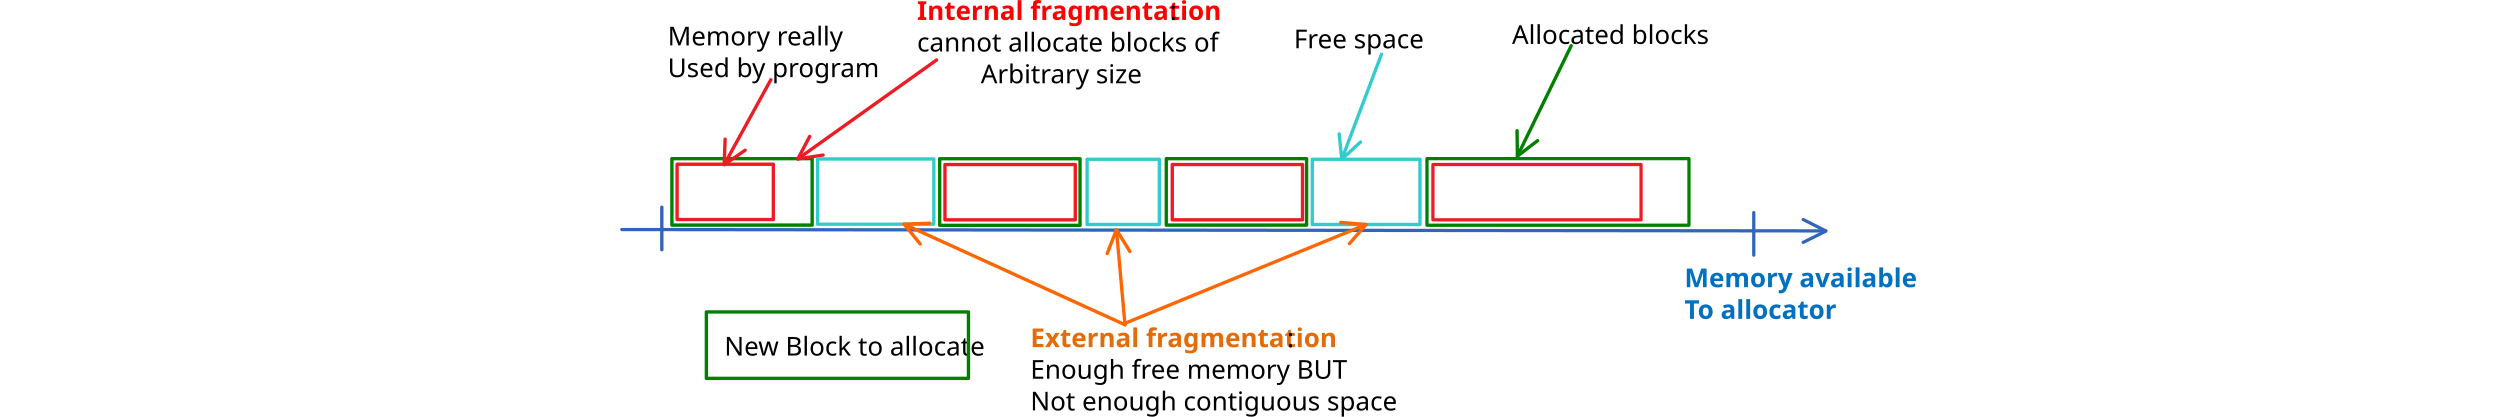
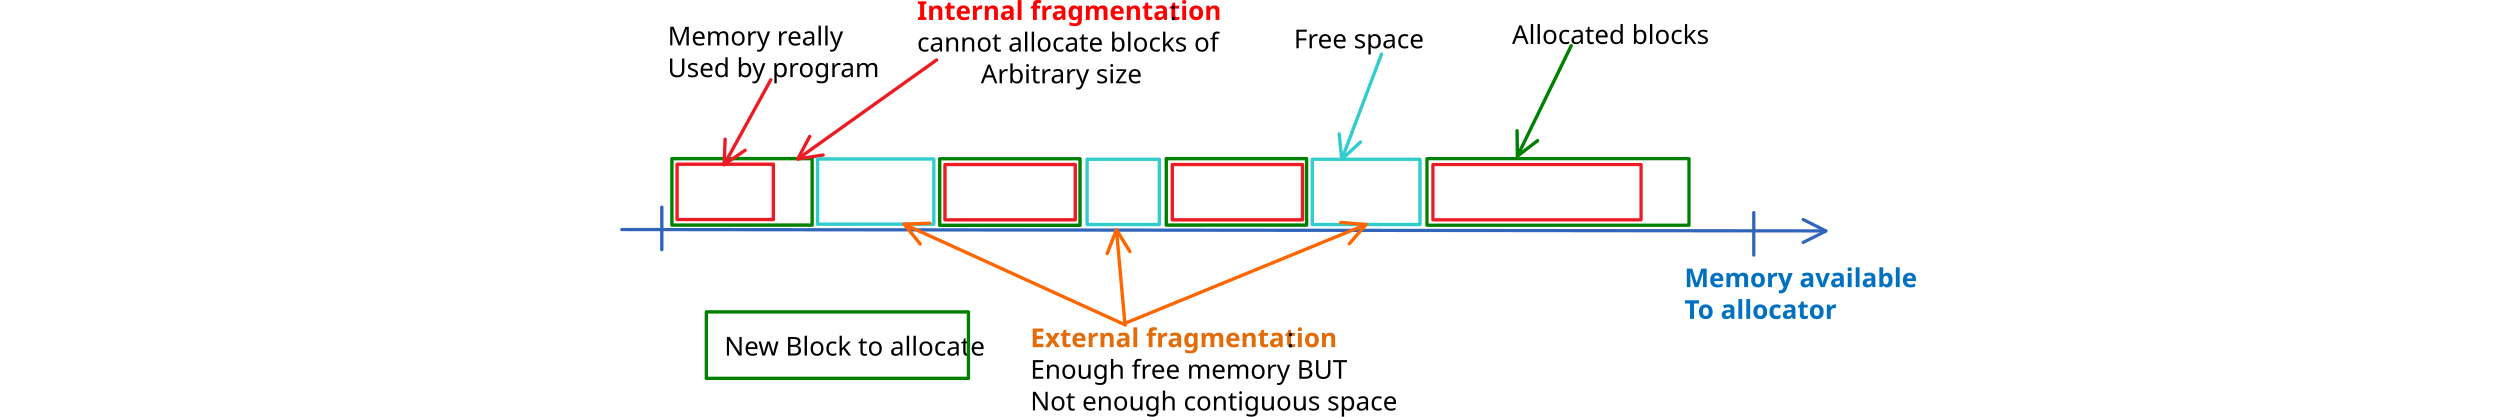
- <svg xmlns="http://www.w3.org/2000/svg" viewBox="0 0 418.76 118.662" height="200" width="1200" xml:space="preserve" version="1.1" id="svg2">
-   <defs id="defs6">
-     <clipPath clipPathUnits="userSpaceOnUse" id="clipPath16">
-       <path d="m 34.728,759.53 70.872,0 0,7.296 -70.872,0 0,-7.296 z" id="path18" style="clip-rule:evenodd" />
-     </clipPath>
-     <clipPath clipPathUnits="userSpaceOnUse" id="clipPath24">
-       <path d="m 34.728,759.6 70.872,0 0,7.224 -70.872,0 0,-7.224 z" id="path26" style="clip-rule:evenodd" />
-     </clipPath>
-     <clipPath clipPathUnits="userSpaceOnUse" id="clipPath36">
-       <path d="m 49.248,737.88 223.54,0 0,7.296 -223.54,0 0,-7.296 z" id="path38" style="clip-rule:evenodd" />
-     </clipPath>
-     <clipPath clipPathUnits="userSpaceOnUse" id="clipPath44">
-       <path d="m 49.248,737.95 223.54,0 0,7.224 -223.54,0 0,-7.224 z" id="path46" style="clip-rule:evenodd" />
-     </clipPath>
-     <clipPath clipPathUnits="userSpaceOnUse" id="clipPath56">
-       <path d="m 49.248,730.66 88.296,0 0,7.296 -88.296,0 0,-7.296 z" id="path58" style="clip-rule:evenodd" />
-     </clipPath>
-     <clipPath clipPathUnits="userSpaceOnUse" id="clipPath64">
-       <path d="m 49.248,730.73 88.296,0 0,7.224 -88.296,0 0,-7.224 z" id="path66" style="clip-rule:evenodd" />
-     </clipPath>
-     <clipPath clipPathUnits="userSpaceOnUse" id="clipPath76">
-       <path d="m 34.728,745.1 234.24,0 0,7.296 -234.24,0 0,-7.296 z" id="path78" style="clip-rule:evenodd" />
-     </clipPath>
-     <clipPath clipPathUnits="userSpaceOnUse" id="clipPath84">
-       <path d="m 34.728,745.15 234.24,0 0,7.248 -234.24,0 0,-7.248 z" id="path86" style="clip-rule:evenodd" />
-     </clipPath>
-     <clipPath clipPathUnits="userSpaceOnUse" id="clipPath96">
-       <path d="m 34.728,745.15 234.24,0 0,7.248 -234.24,0 0,-7.248 z" id="path98" style="clip-rule:evenodd" />
-     </clipPath>
-     <clipPath clipPathUnits="userSpaceOnUse" id="clipPath108">
-       <path d="m 34.728,745.15 234.24,0 0,7.248 -234.24,0 0,-7.248 z" id="path110" style="clip-rule:evenodd" />
-     </clipPath>
-     <clipPath clipPathUnits="userSpaceOnUse" id="clipPath120">
-       <path d="m 49.248,716.21 122.71,0 0,7.296 -122.71,0 0,-7.296 z" id="path122" style="clip-rule:evenodd" />
-     </clipPath>
-     <clipPath clipPathUnits="userSpaceOnUse" id="clipPath128">
-       <path d="m 49.248,716.28 122.71,0 0,7.224 -122.71,0 0,-7.224 z" id="path130" style="clip-rule:evenodd" />
-     </clipPath>
-     <clipPath clipPathUnits="userSpaceOnUse" id="clipPath140">
-       <path d="m 34.728,723.43 237.02,0 0,7.296 -237.02,0 0,-7.296 z" id="path142" style="clip-rule:evenodd" />
-     </clipPath>
-     <clipPath clipPathUnits="userSpaceOnUse" id="clipPath148">
-       <path d="m 34.728,723.5 237.02,0 0,7.224 -237.02,0 0,-7.224 z" id="path150" style="clip-rule:evenodd" />
-     </clipPath>
-     <clipPath clipPathUnits="userSpaceOnUse" id="clipPath160">
-       <path d="m 34.728,708.98 163.44,0 0,7.296 -163.44,0 0,-7.296 z" id="path162" style="clip-rule:evenodd" />
-     </clipPath>
-     <clipPath clipPathUnits="userSpaceOnUse" id="clipPath168">
-       <path d="m 34.728,709.06 163.44,0 0,7.224 -163.44,0 0,-7.224 z" id="path170" style="clip-rule:evenodd" />
-     </clipPath>
-     <clipPath clipPathUnits="userSpaceOnUse" id="clipPath180">
-       <path d="m 34.728,709.06 163.44,0 0,7.224 -163.44,0 0,-7.224 z" id="path182" style="clip-rule:evenodd" />
-     </clipPath>
-     <clipPath clipPathUnits="userSpaceOnUse" id="clipPath192">
-       <path d="m 34.728,709.06 163.44,0 0,7.224 -163.44,0 0,-7.224 z" id="path194" style="clip-rule:evenodd" />
-     </clipPath>
-     <clipPath clipPathUnits="userSpaceOnUse" id="clipPath210">
-       <path d="m 288.41,740.18 81.84,0 0,7.296 -81.84,0 0,-7.296 z" id="path212" style="clip-rule:evenodd" />
-     </clipPath>
-     <clipPath clipPathUnits="userSpaceOnUse" id="clipPath218">
-       <path d="m 288.41,740.26 81.84,0 0,7.224 -81.84,0 0,-7.224 z" id="path220" style="clip-rule:evenodd" />
-     </clipPath>
-     <clipPath clipPathUnits="userSpaceOnUse" id="clipPath230">
-       <path d="m 288.41,740.26 81.84,0 0,7.224 -81.84,0 0,-7.224 z" id="path232" style="clip-rule:evenodd" />
-     </clipPath>
-     <clipPath clipPathUnits="userSpaceOnUse" id="clipPath242">
-       <path d="m 288.41,740.26 81.84,0 0,7.224 -81.84,0 0,-7.224 z" id="path244" style="clip-rule:evenodd" />
-     </clipPath>
-     <clipPath clipPathUnits="userSpaceOnUse" id="clipPath260">
-       <path d="m 295.82,720.82 75.264,0 0,7.296 -75.264,0 0,-7.296 z" id="path262" style="clip-rule:evenodd" />
-     </clipPath>
-     <clipPath clipPathUnits="userSpaceOnUse" id="clipPath268">
-       <path d="m 295.82,720.89 75.264,0 0,7.224 -75.264,0 0,-7.224 z" id="path270" style="clip-rule:evenodd" />
-     </clipPath>
-     <clipPath clipPathUnits="userSpaceOnUse" id="clipPath280">
-       <path d="m 294.53,705.65 73.92,0 0,7.296 -73.92,0 0,-7.296 z" id="path282" style="clip-rule:evenodd" />
-     </clipPath>
-     <clipPath clipPathUnits="userSpaceOnUse" id="clipPath288">
-       <path d="m 294.53,705.72 73.92,0 0,7.224 -73.92,0 0,-7.224 z" id="path290" style="clip-rule:evenodd" />
-     </clipPath>
-     <clipPath clipPathUnits="userSpaceOnUse" id="clipPath300">
-       <path d="m 294.53,698.42 48.936,0 0,7.296 -48.936,0 0,-7.296 z" id="path302" style="clip-rule:evenodd" />
-     </clipPath>
-     <clipPath clipPathUnits="userSpaceOnUse" id="clipPath308">
-       <path d="m 294.53,698.5 48.936,0 0,7.224 -48.936,0 0,-7.224 z" id="path310" style="clip-rule:evenodd" />
-     </clipPath>
-     <clipPath clipPathUnits="userSpaceOnUse" id="clipPath326">
-       <path d="m 410.02,696.98 41.376,0 0,7.296 -41.376,0 0,-7.296 z" id="path328" style="clip-rule:evenodd" />
-     </clipPath>
-     <clipPath clipPathUnits="userSpaceOnUse" id="clipPath334">
-       <path d="m 410.02,697.06 41.376,0 0,7.224 -41.376,0 0,-7.224 z" id="path336" style="clip-rule:evenodd" />
-     </clipPath>
-     <clipPath clipPathUnits="userSpaceOnUse" id="clipPath350">
-       <path d="m 406.46,706.99 37.632,0 0,7.296 -37.632,0 0,-7.296 z" id="path352" style="clip-rule:evenodd" />
-     </clipPath>
-     <clipPath clipPathUnits="userSpaceOnUse" id="clipPath358">
-       <path d="m 406.46,707.06 37.632,0 0,7.224 -37.632,0 0,-7.224 z" id="path360" style="clip-rule:evenodd" />
-     </clipPath>
-     <clipPath clipPathUnits="userSpaceOnUse" id="clipPath386">
-       <path d="m 407.42,754.1 41.376,0 0,7.296 -41.376,0 0,-7.296 z" id="path388" style="clip-rule:evenodd" />
-     </clipPath>
-     <clipPath clipPathUnits="userSpaceOnUse" id="clipPath394">
-       <path d="m 407.42,754.18 41.376,0 0,7.224 -41.376,0 0,-7.224 z" id="path396" style="clip-rule:evenodd" />
-     </clipPath>
-     <clipPath clipPathUnits="userSpaceOnUse" id="clipPath410">
-       <path d="m 404.9,763.73 37.632,0 0,7.296 -37.632,0 0,-7.296 z" id="path412" style="clip-rule:evenodd" />
-     </clipPath>
-     <clipPath clipPathUnits="userSpaceOnUse" id="clipPath418">
-       <path d="m 404.9,763.8 37.632,0 0,7.224 -37.632,0 0,-7.224 z" id="path420" style="clip-rule:evenodd" />
-     </clipPath>
-     <clipPath clipPathUnits="userSpaceOnUse" id="clipPath468">
-       <path d="m 531.1,769.22 53.376,0 0,7.296 -53.376,0 0,-7.296 z" id="path470" style="clip-rule:evenodd" />
-     </clipPath>
-     <clipPath clipPathUnits="userSpaceOnUse" id="clipPath476">
-       <path d="m 531.1,769.3 53.376,0 0,7.224 -53.376,0 0,-7.224 z" id="path478" style="clip-rule:evenodd" />
-     </clipPath>
-     <clipPath clipPathUnits="userSpaceOnUse" id="clipPath506">
-       <path d="m 315.5,633.7 48.552,0 0,7.296 -48.552,0 0,-7.296 z" id="path508" style="clip-rule:evenodd" />
-     </clipPath>
-     <clipPath clipPathUnits="userSpaceOnUse" id="clipPath514">
-       <path d="m 315.5,633.74 48.552,0 0,7.248 -48.552,0 0,-7.248 z" id="path516" style="clip-rule:evenodd" />
-     </clipPath>
-     <clipPath clipPathUnits="userSpaceOnUse" id="clipPath526">
-       <path d="m 315.5,626.47 30.288,0 0,7.296 -30.288,0 0,-7.296 z" id="path528" style="clip-rule:evenodd" />
-     </clipPath>
-     <clipPath clipPathUnits="userSpaceOnUse" id="clipPath534">
-       <path d="m 315.5,626.52 30.288,0 0,7.248 -30.288,0 0,-7.248 z" id="path536" style="clip-rule:evenodd" />
-     </clipPath>
-     <clipPath clipPathUnits="userSpaceOnUse" id="clipPath546">
-       <path d="m 314.54,669.19 48.528,0 0,7.296 -48.528,0 0,-7.296 z" id="path548" style="clip-rule:evenodd" />
-     </clipPath>
-     <clipPath clipPathUnits="userSpaceOnUse" id="clipPath554">
-       <path d="m 314.54,669.24 48.528,0 0,7.248 -48.528,0 0,-7.248 z" id="path556" style="clip-rule:evenodd" />
-     </clipPath>
-     <clipPath clipPathUnits="userSpaceOnUse" id="clipPath566">
-       <path d="m 314.54,661.97 30.528,0 0,7.296 -30.528,0 0,-7.296 z" id="path568" style="clip-rule:evenodd" />
-     </clipPath>
-     <clipPath clipPathUnits="userSpaceOnUse" id="clipPath574">
-       <path d="m 314.54,662.04 30.528,0 0,7.224 -30.528,0 0,-7.224 z" id="path576" style="clip-rule:evenodd" />
-     </clipPath>
-     <clipPath clipPathUnits="userSpaceOnUse" id="clipPath592">
-       <path d="m 329.06,762.46 51.576,0 0,7.272 -51.576,0 0,-7.272 z" id="path594" style="clip-rule:evenodd" />
-     </clipPath>
-     <clipPath clipPathUnits="userSpaceOnUse" id="clipPath600">
-       <path d="m 329.06,762.5 51.576,0 0,7.224 -51.576,0 0,-7.224 z" id="path602" style="clip-rule:evenodd" />
-     </clipPath>
-     <clipPath clipPathUnits="userSpaceOnUse" id="clipPath612">
-       <path d="m 264.84,765.02 64.608,0 0,7.296 -64.608,0 0,-7.296 z" id="path614" style="clip-rule:evenodd" />
-     </clipPath>
-     <clipPath clipPathUnits="userSpaceOnUse" id="clipPath620">
-       <path d="m 264.84,765.1 64.608,0 0,7.224 -64.608,0 0,-7.224 z" id="path622" style="clip-rule:evenodd" />
-     </clipPath>
-     <clipPath clipPathUnits="userSpaceOnUse" id="clipPath632">
-       <path d="m 264.84,757.8 41.256,0 0,7.296 -41.256,0 0,-7.296 z" id="path634" style="clip-rule:evenodd" />
-     </clipPath>
-     <clipPath clipPathUnits="userSpaceOnUse" id="clipPath640">
-       <path d="m 264.84,757.87 41.256,0 0,7.224 -41.256,0 0,-7.224 z" id="path642" style="clip-rule:evenodd" />
-     </clipPath>
-     <clipPath clipPathUnits="userSpaceOnUse" id="clipPath706">
-       <path d="m 509.71,534.05 68.16,0 0,7.296 -68.16,0 0,-7.296 z" id="path708" style="clip-rule:evenodd" />
-     </clipPath>
-     <clipPath clipPathUnits="userSpaceOnUse" id="clipPath714">
-       <path d="m 509.71,534.12 68.16,0 0,7.224 -68.16,0 0,-7.224 z" id="path716" style="clip-rule:evenodd" />
-     </clipPath>
-     <clipPath clipPathUnits="userSpaceOnUse" id="clipPath726">
-       <path d="m 509.71,526.82 52.92,0 0,7.296 -52.92,0 0,-7.296 z" id="path728" style="clip-rule:evenodd" />
-     </clipPath>
-     <clipPath clipPathUnits="userSpaceOnUse" id="clipPath734">
-       <path d="m 509.71,526.9 52.92,0 0,7.224 -52.92,0 0,-7.224 z" id="path736" style="clip-rule:evenodd" />
-     </clipPath>
-     <clipPath clipPathUnits="userSpaceOnUse" id="clipPath746">
-       <path d="m 470.42,589.49 62.808,0 0,7.272 -62.808,0 0,-7.272 z" id="path748" style="clip-rule:evenodd" />
-     </clipPath>
-     <clipPath clipPathUnits="userSpaceOnUse" id="clipPath754">
-       <path d="m 470.42,589.54 62.808,0 0,7.224 -62.808,0 0,-7.224 z" id="path756" style="clip-rule:evenodd" />
-     </clipPath>
-     <clipPath clipPathUnits="userSpaceOnUse" id="clipPath766">
-       <path d="m 278.06,589.15 58.872,0 0,7.296 -58.872,0 0,-7.296 z" id="path768" style="clip-rule:evenodd" />
-     </clipPath>
-     <clipPath clipPathUnits="userSpaceOnUse" id="clipPath774">
-       <path d="m 278.06,589.22 58.872,0 0,7.224 -58.872,0 0,-7.224 z" id="path776" style="clip-rule:evenodd" />
-     </clipPath>
-     <clipPath clipPathUnits="userSpaceOnUse" id="clipPath786">
-       <path d="m 278.06,581.93 65.064,0 0,7.296 -65.064,0 0,-7.296 z" id="path788" style="clip-rule:evenodd" />
-     </clipPath>
-     <clipPath clipPathUnits="userSpaceOnUse" id="clipPath794">
-       <path d="m 278.06,582 65.064,0 0,7.224 -65.064,0 0,-7.224 z" id="path796" style="clip-rule:evenodd" />
-     </clipPath>
-     <clipPath clipPathUnits="userSpaceOnUse" id="clipPath806">
-       <path d="m 420.72,588.5 49.44,0 0,7.296 -49.44,0 0,-7.296 z" id="path808" style="clip-rule:evenodd" />
-     </clipPath>
-     <clipPath clipPathUnits="userSpaceOnUse" id="clipPath814">
-       <path d="m 420.72,588.58 49.44,0 0,7.224 -49.44,0 0,-7.224 z" id="path816" style="clip-rule:evenodd" />
-     </clipPath>
-     <clipPath clipPathUnits="userSpaceOnUse" id="clipPath848">
-       <path d="m 334.87,594.96 82.944,0 0,7.296 -82.944,0 0,-7.296 z" id="path850" style="clip-rule:evenodd" />
-     </clipPath>
-     <clipPath clipPathUnits="userSpaceOnUse" id="clipPath856">
-       <path d="m 334.87,595.03 82.944,0 0,7.224 -82.944,0 0,-7.224 z" id="path858" style="clip-rule:evenodd" />
-     </clipPath>
-     <clipPath clipPathUnits="userSpaceOnUse" id="clipPath868">
-       <path d="m 334.87,595.03 82.944,0 0,7.224 -82.944,0 0,-7.224 z" id="path870" style="clip-rule:evenodd" />
-     </clipPath>
-     <clipPath clipPathUnits="userSpaceOnUse" id="clipPath880">
-       <path d="m 349.39,580.51 55.584,0 0,7.296 -55.584,0 0,-7.296 z" id="path882" style="clip-rule:evenodd" />
-     </clipPath>
-     <clipPath clipPathUnits="userSpaceOnUse" id="clipPath888">
-       <path d="m 349.39,580.58 55.584,0 0,7.224 -55.584,0 0,-7.224 z" id="path890" style="clip-rule:evenodd" />
-     </clipPath>
-     <clipPath clipPathUnits="userSpaceOnUse" id="clipPath900">
-       <path d="m 334.87,587.74 83.328,0 0,7.296 -83.328,0 0,-7.296 z" id="path902" style="clip-rule:evenodd" />
-     </clipPath>
-     <clipPath clipPathUnits="userSpaceOnUse" id="clipPath908">
-       <path d="m 334.87,587.81 83.328,0 0,7.224 -83.328,0 0,-7.224 z" id="path910" style="clip-rule:evenodd" />
-     </clipPath>
-     <clipPath clipPathUnits="userSpaceOnUse" id="clipPath944">
-       <path d="m 360.7,520.42 83.784,0 0,7.296 -83.784,0 0,-7.296 z" id="path946" style="clip-rule:evenodd" />
-     </clipPath>
-     <clipPath clipPathUnits="userSpaceOnUse" id="clipPath952">
-       <path d="m 360.7,520.49 83.784,0 0,7.224 -83.784,0 0,-7.224 z" id="path954" style="clip-rule:evenodd" />
-     </clipPath>
-     <clipPath clipPathUnits="userSpaceOnUse" id="clipPath964">
-       <path d="m 360.7,520.49 83.784,0 0,7.224 -83.784,0 0,-7.224 z" id="path966" style="clip-rule:evenodd" />
-     </clipPath>
-     <clipPath clipPathUnits="userSpaceOnUse" id="clipPath976">
-       <path d="m 360.7,513.19 85.776,0 0,7.296 -85.776,0 0,-7.296 z" id="path978" style="clip-rule:evenodd" />
-     </clipPath>
-     <clipPath clipPathUnits="userSpaceOnUse" id="clipPath984">
-       <path d="m 360.7,513.26 85.776,0 0,7.224 -85.776,0 0,-7.224 z" id="path986" style="clip-rule:evenodd" />
-     </clipPath>
-     <clipPath clipPathUnits="userSpaceOnUse" id="clipPath996">
-       <path d="m 360.7,505.97 95.016,0 0,7.296 -95.016,0 0,-7.296 z" id="path998" style="clip-rule:evenodd" />
-     </clipPath>
-     <clipPath clipPathUnits="userSpaceOnUse" id="clipPath1004">
-       <path d="m 360.7,506.04 95.016,0 0,7.224 -95.016,0 0,-7.224 z" id="path1006" style="clip-rule:evenodd" />
-     </clipPath>
-     <clipPath clipPathUnits="userSpaceOnUse" id="clipPath1016">
-       <path d="m 290.98,518.5 75.648,0 0,7.272 -75.648,0 0,-7.272 z" id="path1018" style="clip-rule:evenodd" />
-     </clipPath>
-     <clipPath clipPathUnits="userSpaceOnUse" id="clipPath1024">
-       <path d="m 290.98,518.54 75.648,0 0,7.224 -75.648,0 0,-7.224 z" id="path1026" style="clip-rule:evenodd" />
-     </clipPath>
-     <clipPath clipPathUnits="userSpaceOnUse" id="clipPath1052">
-       <path d="m 34.728,794.33 94.056,0 0,11.232 -94.056,0 0,-11.232 z" id="path1054" style="clip-rule:evenodd" />
-     </clipPath>
-     <clipPath clipPathUnits="userSpaceOnUse" id="clipPath1060">
-       <path d="m 34.728,794.4 94.056,0 0,11.16 -94.056,0 0,-11.16 z" id="path1062" style="clip-rule:evenodd" />
-     </clipPath>
-     <clipPath clipPathUnits="userSpaceOnUse" id="clipPath1072">
-       <path d="m 34.728,785.81 41.304,0 0,6.648 -41.304,0 0,-6.648 z" id="path1074" style="clip-rule:evenodd" />
-     </clipPath>
-     <clipPath clipPathUnits="userSpaceOnUse" id="clipPath1080">
-       <path d="m 34.728,785.88 41.304,0 0,6.576 -41.304,0 0,-6.576 z" id="path1082" style="clip-rule:evenodd" />
-     </clipPath>
-     <clipPath clipPathUnits="userSpaceOnUse" id="clipPath1092">
-       <path d="m 78.312,785.81 20.736,0 0,6.648 -20.736,0 0,-6.648 z" id="path1094" style="clip-rule:evenodd" />
-     </clipPath>
-     <clipPath clipPathUnits="userSpaceOnUse" id="clipPath1100">
-       <path d="m 78.312,785.88 20.736,0 0,6.576 -20.736,0 0,-6.576 z" id="path1102" style="clip-rule:evenodd" />
-     </clipPath>
-     <clipPath clipPathUnits="userSpaceOnUse" id="clipPath1112">
-       <path d="m 34.728,7.92 28.776,0 0,6.048 -28.776,0 0,-6.048 z" id="path1114" style="clip-rule:evenodd" />
-     </clipPath>
-     <clipPath clipPathUnits="userSpaceOnUse" id="clipPath1120">
-       <path d="m 34.728,8.04 28.776,0 0,5.928 -28.776,0 0,-5.928 z" id="path1122" style="clip-rule:evenodd" />
-     </clipPath>
-     <clipPath clipPathUnits="userSpaceOnUse" id="clipPath1128">
-       <path d="m 0,7.92 320.23,0 0,6.048 L 0,13.968 0,7.92 Z" id="path1130" style="clip-rule:evenodd" />
-     </clipPath>
-     <clipPath clipPathUnits="userSpaceOnUse" id="clipPath1136">
-       <path d="m 0,8.04 320.21,0 0,5.928 L 0,13.968 0,8.04 Z" id="path1138" style="clip-rule:evenodd" />
-     </clipPath>
-     <clipPath clipPathUnits="userSpaceOnUse" id="clipPath1148">
-       <path d="m 256.75,7.92 28.776,0 0,6.048 -28.776,0 0,-6.048 z" id="path1150" style="clip-rule:evenodd" />
-     </clipPath>
-     <clipPath clipPathUnits="userSpaceOnUse" id="clipPath1156">
-       <path d="m 256.75,8.04 28.776,0 0,5.928 -28.776,0 0,-5.928 z" id="path1158" style="clip-rule:evenodd" />
-     </clipPath>
-   </defs>
-   <g id="g10" transform="matrix(1.25,0,0,-1.25,-309.0409,751.3822)">
-     <g id="g648">
-       <path d="M 271.61,548.81 545.9,548.5" style="fill:none;stroke:#3165bb;stroke-width:0.744;stroke-linecap:round;stroke-linejoin:round;stroke-miterlimit:10;stroke-dasharray:none;stroke-opacity:1" id="path698" />
-       <path d="m 540.77,551.09 5.18,-2.62 -5.18,-2.59" style="fill:none;stroke:#3165bb;stroke-width:0.744;stroke-linecap:round;stroke-linejoin:round;stroke-miterlimit:10;stroke-dasharray:none;stroke-opacity:1" id="path700" />
-     </g>
-     <g id="g702">
-       <g id="g704" clip-path="url(#clipPath706)">
-         <g id="g710">
-           <g id="g712" clip-path="url(#clipPath714)">
-             <text transform="matrix(1,0,0,-1,513.72,535.68)" style="font-variant:normal;font-weight:bold;font-size:5.928px;font-family:'Droid Sans';-inkscape-font-specification:'Droid Sans';writing-mode:lr-tb;fill:#0070c0;fill-opacity:1;fill-rule:nonzero;stroke:none" id="text718">
-               <tspan x="0 5.157 8.11 12.929 16.077 18.181 21.015 22.289 25.194 28.022 30.926 32.385 33.843 36.771 39.901 41.36" y="0" id="tspan720">Memory available</tspan>
-             </text>
-           </g>
+ <svg xmlns="http://www.w3.org/2000/svg" height="200" viewBox="0 0 418.76 118.66" width="1200" xml:space="preserve">
+   <clipPath id="a">
+     <path d="m509.71 534.05h68.16v7.3h-68.16z" style="clip-rule:evenodd" />
+   </clipPath>
+   <clipPath id="b">
+     <path d="m509.71 534.12h68.16v7.22h-68.16z" style="clip-rule:evenodd" />
+   </clipPath>
+   <clipPath id="c">
+     <path d="m509.71 526.82h52.92v7.3h-52.92z" style="clip-rule:evenodd" />
+   </clipPath>
+   <clipPath id="d">
+     <path d="m509.71 526.9h52.92v7.22h-52.92z" style="clip-rule:evenodd" />
+   </clipPath>
+   <clipPath id="e">
+     <path d="m470.42 589.49h62.81v7.27h-62.81z" style="clip-rule:evenodd" />
+   </clipPath>
+   <clipPath id="f">
+     <path d="m470.42 589.54h62.81v7.22h-62.81z" style="clip-rule:evenodd" />
+   </clipPath>
+   <clipPath id="g">
+     <path d="m278.06 589.15h58.87v7.3h-58.87z" style="clip-rule:evenodd" />
+   </clipPath>
+   <clipPath id="h">
+     <path d="m278.06 589.22h58.87v7.22h-58.87z" style="clip-rule:evenodd" />
+   </clipPath>
+   <clipPath id="i">
+     <path d="m278.06 581.93h65.06v7.3h-65.06z" style="clip-rule:evenodd" />
+   </clipPath>
+   <clipPath id="j">
+     <path d="m278.06 582h65.06v7.22h-65.06z" style="clip-rule:evenodd" />
+   </clipPath>
+   <clipPath id="k">
+     <path d="m420.72 588.5h49.44v7.3h-49.44z" style="clip-rule:evenodd" />
+   </clipPath>
+   <clipPath id="l">
+     <path d="m420.72 588.58h49.44v7.22h-49.44z" style="clip-rule:evenodd" />
+   </clipPath>
+   <clipPath id="m">
+     <path d="m334.87 594.96h82.94v7.3h-82.94z" style="clip-rule:evenodd" />
+   </clipPath>
+   <clipPath id="n">
+     <path d="m334.87 595.03h82.94v7.22h-82.94z" style="clip-rule:evenodd" />
+   </clipPath>
+   <clipPath id="o">
+     <path d="m334.87 595.03h82.94v7.22h-82.94z" style="clip-rule:evenodd" />
+   </clipPath>
+   <clipPath id="p">
+     <path d="m349.39 580.51h55.58v7.3h-55.58z" style="clip-rule:evenodd" />
+   </clipPath>
+   <clipPath id="q">
+     <path d="m349.39 580.58h55.58v7.22h-55.58z" style="clip-rule:evenodd" />
+   </clipPath>
+   <clipPath id="r">
+     <path d="m334.87 587.74h83.33v7.3h-83.33z" style="clip-rule:evenodd" />
+   </clipPath>
+   <clipPath id="s">
+     <path d="m334.87 587.81h83.33v7.22h-83.33z" style="clip-rule:evenodd" />
+   </clipPath>
+   <clipPath id="t">
+     <path d="m360.7 520.42h83.78v7.3h-83.78z" style="clip-rule:evenodd" />
+   </clipPath>
+   <clipPath id="u">
+     <path d="m360.7 520.49h83.78v7.22h-83.78z" style="clip-rule:evenodd" />
+   </clipPath>
+   <clipPath id="v">
+     <path d="m360.7 520.49h83.78v7.22h-83.78z" style="clip-rule:evenodd" />
+   </clipPath>
+   <clipPath id="w">
+     <path d="m360.7 513.19h85.78v7.3h-85.78z" style="clip-rule:evenodd" />
+   </clipPath>
+   <clipPath id="x">
+     <path d="m360.7 513.26h85.78v7.22h-85.78z" style="clip-rule:evenodd" />
+   </clipPath>
+   <clipPath id="y">
+     <path d="m360.7 505.97h95.02v7.3h-95.02z" style="clip-rule:evenodd" />
+   </clipPath>
+   <clipPath id="z">
+     <path d="m360.7 506.04h95.02v7.22h-95.02z" style="clip-rule:evenodd" />
+   </clipPath>
+   <clipPath id="A">
+     <path d="m290.98 518.5h75.65v7.27h-75.65z" style="clip-rule:evenodd" />
+   </clipPath>
+   <clipPath id="B">
+     <path d="m290.98 518.54h75.65v7.22h-75.65z" style="clip-rule:evenodd" />
+   </clipPath>
+   <g transform="matrix(1.25 0 0 -1.25 -309.04 751.38)">
+     <path d="m271.61 548.81 274.29-.31" style="fill:none;stroke:#3165bb;stroke-width:.74;stroke-linecap:round;stroke-linejoin:round;stroke-miterlimit:10" />
+     <path d="m540.77 551.09 5.18-2.62-5.18-2.59" style="fill:none;stroke:#3165bb;stroke-width:.74;stroke-linecap:round;stroke-linejoin:round;stroke-miterlimit:10" />
+     <g style="clip-path:url(#a)">
+       <g style="clip-path:url(#b)">
+         <text style="font-weight:bold;font-size:5.93;font-family:Droid Sans;fill:#0070c0" transform="matrix(1 0 0 -1 513.72 535.68)">
+           <tspan x="0 5.16 8.11 12.93 16.08 18.18 21.01 22.29 25.19 28.02 30.93 32.38 33.84 36.77 39.9 41.36" y="0">Memory available</tspan>
+         </text>
+       </g>
+     </g>
+     <g style="clip-path:url(#c)">
+       <g style="clip-path:url(#d)">
+         <text style="font-weight:bold;font-size:5.93;font-family:Droid Sans;fill:#0070c0" transform="matrix(1 0 0 -1 513.72 528.46)">
+           <tspan x="0 2.93 6.09 7.37 10.27 11.73 13.19 16.34 18.83 21.74 23.79 26.95" y="0">To allocator</tspan>
+         </text>
+       </g>
+     </g>
+     <g style="clip-path:url(#e)">
+       <g style="clip-path:url(#f)">
+         <text style="font-size:5.93;font-family:Droid Sans" transform="matrix(1 0 0 -1 474.43 591.1)">
+           <tspan x="0 3.41 4.75 6.1 9.24 11.74 14.58 16.57 19.52 22.63 23.85 26.97 28.29 31.43 33.94 36.66" y="0">Allocated blocks</tspan>
+         </text>
+       </g>
+     </g>
+     <g style="clip-path:url(#g)">
+       <g style="clip-path:url(#h)">
+         <text style="font-size:5.93;font-family:Droid Sans" transform="matrix(1 0 0 -1 282.07 590.76)">
+           <tspan x="0 5.08 8.05 12.82 15.98 18.05 20.75 21.9 23.97 26.94 29.78 31.11 32.46" y="0">Memory really</tspan>
+         </text>
+       </g>
+     </g>
+     <g style="clip-path:url(#i)">
+       <g style="clip-path:url(#j)">
+         <text style="font-size:5.93;font-family:Droid Sans" transform="matrix(1 0 0 -1 282.07 583.54)">
+           <tspan x="0 3.81 6.14 9.11 12.22 13.5 16.61 19.3 20.64 23.75 25.82 28.97 31.76 33.83 36.65" y="0">Used by program</tspan>
+         </text>
+       </g>
+     </g>
+     <g style="clip-path:url(#k)">
+       <g style="clip-path:url(#l)">
+         <text style="font-size:5.93;font-family:Droid Sans" transform="matrix(1 0 0 -1 424.73 590.11)">
+           <tspan x="0 2.72 4.79 7.74 10.69 11.97 14.29 17.4 20.24 22.75" y="0">Free space</tspan>
+         </text>
+       </g>
+     </g>
+     <g style="fill:none;stroke-linecap:round;stroke-linejoin:round;stroke-miterlimit:10">
+       <g style="stroke:#008000">
+         <g style="stroke-width:.77">
+           <path d="m344.04 564.94h31.97v-15.17h-31.97z" />
+           <path d="m395.66 564.96h31.97v-15.14h-31.97z" />
+           <path d="m283.03 564.96h31.95v-15.14h-31.95z" />
        </g>
-       </g>
-     </g>
-     <g id="g722">
-       <g id="g724" clip-path="url(#clipPath726)">
-         <g id="g730">
-           <g id="g732" clip-path="url(#clipPath734)">
-             <text transform="matrix(1,0,0,-1,513.72,528.46)" style="font-variant:normal;font-weight:bold;font-size:5.928px;font-family:'Droid Sans';-inkscape-font-specification:'Droid Sans';writing-mode:lr-tb;fill:#0070c0;fill-opacity:1;fill-rule:nonzero;stroke:none" id="text738">
-               <tspan x="0 2.934 6.094 7.369 10.273 11.732 13.19 16.343 18.833 21.738 23.795 26.949" y="0" id="tspan740">To allocator</tspan>
-             </text>
-           </g>
+         <path d="m455.06 564.96h59.69v-15.17h-59.69z" style="stroke-width:.74" />
+       </g>
+       <path d="m529.51 552.67v-9.69" style="stroke:#3165bb;stroke-width:.74" />
+       <g style="stroke-width:.77">
+         <path d="m280.73 553.9v-9.68" style="stroke:#3165bb" />
+         <g style="stroke:#ed1c24">
+           <path d="m284.21 563.69h21.93v-12.6h-21.93z" />
+           <path d="m345.24 563.62h29.69v-12.6h-29.69z" />
+           <path d="m397.03 563.62h29.67v-12.6h-29.67z" />
        </g>
      </g>
-     </g>
-     <g id="g742">
-       <g id="g744" clip-path="url(#clipPath746)">
-         <g id="g750">
-           <g id="g752" clip-path="url(#clipPath754)">
-             <text transform="matrix(1,0,0,-1,474.43,591.1)" style="font-variant:normal;font-weight:normal;font-size:5.928px;font-family:'Droid Sans';-inkscape-font-specification:'Droid Sans';writing-mode:lr-tb;fill:#000000;fill-opacity:1;fill-rule:nonzero;stroke:none" id="text758">
-               <tspan x="0 3.409 4.754 6.1 9.236 11.743 14.583 16.569 19.521 22.633 23.854 26.966 28.294 31.43 33.938 36.659" y="0" id="tspan760">Allocated blocks</tspan>
-             </text>
-           </g>
-         </g>
-       </g>
-     </g>
-     <g id="g762">
-       <g id="g764" clip-path="url(#clipPath766)">
-         <g id="g770">
-           <g id="g772" clip-path="url(#clipPath774)">
-             <text transform="matrix(1,0,0,-1,282.07,590.76)" style="font-variant:normal;font-weight:normal;font-size:5.928px;font-family:'Droid Sans';-inkscape-font-specification:'Droid Sans';writing-mode:lr-tb;fill:#000000;fill-opacity:1;fill-rule:nonzero;stroke:none" id="text778">
-               <tspan x="0 5.08 8.05 12.822 15.982 18.051 20.754 21.904 23.973 26.937 29.776 31.11 32.456" y="0" id="tspan780">Memory really</tspan>
-             </text>
-           </g>
-         </g>
-       </g>
-     </g>
-     <g id="g782">
-       <g id="g784" clip-path="url(#clipPath786)">
-         <g id="g790">
-           <g id="g792" clip-path="url(#clipPath794)">
-             <text transform="matrix(1,0,0,-1,282.07,583.54)" style="font-variant:normal;font-weight:normal;font-size:5.928px;font-family:'Droid Sans';-inkscape-font-specification:'Droid Sans';writing-mode:lr-tb;fill:#000000;fill-opacity:1;fill-rule:nonzero;stroke:none" id="text798">
-               <tspan x="0 3.806 6.135 9.105 12.218 13.498 16.61 19.296 20.635 23.748 25.816 28.97 31.762 33.831 36.653" y="0" id="tspan800">Used by program</tspan>
-             </text>
-           </g>
-         </g>
-       </g>
-     </g>
-     <g id="g802">
-       <g id="g804" clip-path="url(#clipPath806)">
-         <g id="g810">
-           <g id="g812" clip-path="url(#clipPath814)">
-             <text transform="matrix(1,0,0,-1,424.73,590.11)" style="font-variant:normal;font-weight:normal;font-size:5.928px;font-family:'Droid Sans';-inkscape-font-specification:'Droid Sans';writing-mode:lr-tb;fill:#000000;fill-opacity:1;fill-rule:nonzero;stroke:none" id="text818">
-               <tspan x="0 2.721 4.79 7.742 10.694 11.975 14.292 17.405 20.244 22.752" y="0" id="tspan820">Free space</tspan>
-             </text>
-           </g>
-         </g>
-       </g>
-     </g>
-     <g id="g822">
-       <path d="m 344.04,564.94 31.97,0 0,-15.17 -31.97,0 0,15.17" style="fill:none;stroke:#008000;stroke-width:0.768;stroke-linecap:round;stroke-linejoin:round;stroke-miterlimit:10;stroke-dasharray:none;stroke-opacity:1" id="path824" />
-       <path d="m 395.66,564.96 31.97,0 0,-15.14 -31.97,0 0,15.14" style="fill:none;stroke:#008000;stroke-width:0.768;stroke-linecap:round;stroke-linejoin:round;stroke-miterlimit:10;stroke-dasharray:none;stroke-opacity:1" id="path826" />
-       <path d="m 283.03,564.96 31.95,0 0,-15.14 -31.95,0 0,15.14" style="fill:none;stroke:#008000;stroke-width:0.768;stroke-linecap:round;stroke-linejoin:round;stroke-miterlimit:10;stroke-dasharray:none;stroke-opacity:1" id="path828" />
-       <path d="m 455.06,564.96 59.69,0 0,-15.17 -59.69,0 0,15.17" style="fill:none;stroke:#008000;stroke-width:0.744;stroke-linecap:round;stroke-linejoin:round;stroke-miterlimit:10;stroke-dasharray:none;stroke-opacity:1" id="path830" />
-       <path d="m 529.51,552.67 0,-9.69" style="fill:none;stroke:#3165bb;stroke-width:0.744;stroke-linecap:round;stroke-linejoin:round;stroke-miterlimit:10;stroke-dasharray:none;stroke-opacity:1" id="path832" />
-       <path d="m 280.73,553.9 0,-9.68" style="fill:none;stroke:#3165bb;stroke-width:0.768;stroke-linecap:round;stroke-linejoin:round;stroke-miterlimit:10;stroke-dasharray:none;stroke-opacity:1" id="path834" />
-       <path d="m 284.21,563.69 21.93,0 0,-12.6 -21.93,0 0,12.6" style="fill:none;stroke:#ed1c24;stroke-width:0.768;stroke-linecap:round;stroke-linejoin:round;stroke-miterlimit:10;stroke-dasharray:none;stroke-opacity:1" id="path836" />
-       <path d="m 345.24,563.62 29.69,0 0,-12.6 -29.69,0 0,12.6" style="fill:none;stroke:#ed1c24;stroke-width:0.768;stroke-linecap:round;stroke-linejoin:round;stroke-miterlimit:10;stroke-dasharray:none;stroke-opacity:1" id="path838" />
-       <path d="m 397.03,563.62 29.67,0 0,-12.6 -29.67,0 0,12.6" style="fill:none;stroke:#ed1c24;stroke-width:0.768;stroke-linecap:round;stroke-linejoin:round;stroke-miterlimit:10;stroke-dasharray:none;stroke-opacity:1" id="path840" />
-       <path d="m 456.41,563.62 47.42,0 0,-12.6 -47.42,0 0,12.6" style="fill:none;stroke:#ed1c24;stroke-width:0.744;stroke-linecap:round;stroke-linejoin:round;stroke-miterlimit:10;stroke-dasharray:none;stroke-opacity:1" id="path842" />
-     </g>
-     <g id="g844">
-       <g id="g846" clip-path="url(#clipPath848)">
-         <g id="g852">
-           <g id="g854" clip-path="url(#clipPath856)">
-             <text transform="matrix(1,0,0,-1,338.88,596.57)" style="font-variant:normal;font-weight:bold;font-size:5.928px;font-family:'Droid Sans';-inkscape-font-specification:'Droid Sans';writing-mode:lr-tb;fill:#ff0000;fill-opacity:1;fill-rule:nonzero;stroke:none" id="text860">
-               <tspan x="0 1.601 4.784 6.841 9.787 11.915 15.099 17.986 19.468 20.766 22.639 24.767 27.672 30.5 35.319 38.277 41.46 43.517 46.41 48.467 49.955 53.121 56.304" y="0" id="tspan862">Internal fragmentation </tspan>
-             </text>
-           </g>
-         </g>
-         <g id="g864">
-           <g id="g866" clip-path="url(#clipPath868)">
-             <text transform="matrix(1,0,0,-1,396.46,596.57)" style="font-variant:normal;font-weight:normal;font-size:5.928px;font-family:'Droid Sans';-inkscape-font-specification:'Droid Sans';writing-mode:lr-tb;fill:#000000;fill-opacity:1;fill-rule:nonzero;stroke:none" id="text872">
-               <tspan x="0" y="0" id="tspan874">:</tspan>
-             </text>
-           </g>
-         </g>
-       </g>
-     </g>
-     <g id="g876">
-       <g id="g878" clip-path="url(#clipPath880)">
-         <g id="g884">
-           <g id="g886" clip-path="url(#clipPath888)">
-             <text transform="matrix(1,0,0,-1,353.4,582.14)" style="font-variant:normal;font-weight:normal;font-size:5.928px;font-family:'Droid Sans';-inkscape-font-specification:'Droid Sans';writing-mode:lr-tb;fill:#000000;fill-opacity:1;fill-rule:nonzero;stroke:none" id="text892">
-               <tspan x="0 3.409 5.477 8.566 9.912 11.897 13.966 16.806 18.875 21.56 22.87 25.188 26.552 28.869" y="0" id="tspan894">Arbitrary size</tspan>
-             </text>
-           </g>
-         </g>
-       </g>
-     </g>
-     <g id="g896">
-       <g id="g898" clip-path="url(#clipPath900)">
-         <g id="g904">
-           <g id="g906" clip-path="url(#clipPath908)">
-             <text transform="matrix(1,0,0,-1,338.88,589.37)" style="font-variant:normal;font-weight:normal;font-size:5.928px;font-family:'Droid Sans';-inkscape-font-specification:'Droid Sans';writing-mode:lr-tb;fill:#000000;fill-opacity:1;fill-rule:nonzero;stroke:none" id="text912">
-               <tspan x="0 2.508 5.347 8.459 11.542 14.701 16.687 17.991 20.831 22.165 23.51 26.67 29.178 32.017 34.003 36.955 38.188 41.3 42.628 45.788 48.295 51.016 53.334 54.567 57.727" y="0" id="tspan914">cannot allocate blocks of</tspan>
-             </text>
-           </g>
-         </g>
-       </g>
-     </g>
-     <g id="g916">
-       <path d="M 343.34,587.45 311.71,564.89" style="fill:none;stroke:#ed1c24;stroke-width:0.768;stroke-linecap:round;stroke-linejoin:round;stroke-miterlimit:10;stroke-dasharray:none;stroke-opacity:1" id="path918" />
-       <path d="m 317.47,565.78 -5.76,-0.89 2.71,5.13" style="fill:none;stroke:#ed1c24;stroke-width:0.768;stroke-linecap:round;stroke-linejoin:round;stroke-miterlimit:10;stroke-dasharray:none;stroke-opacity:1" id="path920" />
-       <path d="m 316.22,564.89 26.48,0 0,-14.86 -26.48,0 0,14.86" style="fill:none;stroke:#33cccc;stroke-width:0.768;stroke-linecap:round;stroke-linejoin:round;stroke-miterlimit:10;stroke-dasharray:none;stroke-opacity:1" id="path922" />
-       <path d="m 428.93,564.82 24.53,0 0,-14.86 -24.53,0 0,14.86" style="fill:none;stroke:#33cccc;stroke-width:0.768;stroke-linecap:round;stroke-linejoin:round;stroke-miterlimit:10;stroke-dasharray:none;stroke-opacity:1" id="path924" />
-       <path d="m 377.62,564.82 16.46,0 0,-14.86 -16.46,0 0,14.86" style="fill:none;stroke:#33cccc;stroke-width:0.768;stroke-linecap:round;stroke-linejoin:round;stroke-miterlimit:10;stroke-dasharray:none;stroke-opacity:1" id="path926" />
-       <path d="m 444.7,588.77 -9.05,-23.95" style="fill:none;stroke:#33cccc;stroke-width:0.768;stroke-linecap:round;stroke-linejoin:round;stroke-miterlimit:10;stroke-dasharray:none;stroke-opacity:1" id="path928" />
-       <path d="m 439.92,568.75 -4.27,-3.93 -0.6,5.78" style="fill:none;stroke:#33cccc;stroke-width:0.768;stroke-linecap:round;stroke-linejoin:round;stroke-miterlimit:10;stroke-dasharray:none;stroke-opacity:1" id="path930" />
-       <path d="M 487.92,590.69 475.66,565.54" style="fill:none;stroke:#008000;stroke-width:0.768;stroke-linecap:round;stroke-linejoin:round;stroke-miterlimit:10;stroke-dasharray:none;stroke-opacity:1" id="path932" />
-       <path d="m 480.26,569.06 -4.6,-3.52 -0.08,5.78" style="fill:none;stroke:#008000;stroke-width:0.768;stroke-linecap:round;stroke-linejoin:round;stroke-miterlimit:10;stroke-dasharray:none;stroke-opacity:1" id="path934" />
-       <path d="M 305.57,582.94 294.94,563.59" style="fill:none;stroke:#ed1c24;stroke-width:0.768;stroke-linecap:round;stroke-linejoin:round;stroke-miterlimit:10;stroke-dasharray:none;stroke-opacity:1" id="path936" />
-       <path d="m 299.71,566.88 -4.77,-3.29 0.21,5.81" style="fill:none;stroke:#ed1c24;stroke-width:0.768;stroke-linecap:round;stroke-linejoin:round;stroke-miterlimit:10;stroke-dasharray:none;stroke-opacity:1" id="path938" />
-     </g>
-     <g id="g940">
-       <g id="g942" clip-path="url(#clipPath944)">
-         <g id="g948">
-           <g id="g950" clip-path="url(#clipPath952)">
-             <text transform="matrix(1,0,0,-1,364.7,522.02)" style="font-variant:normal;font-weight:bold;font-size:5.928px;font-family:'Droid Sans';-inkscape-font-specification:'Droid Sans';writing-mode:lr-tb;fill:#e36c09;fill-opacity:1;fill-rule:nonzero;stroke:none" id="text956">
-               <tspan x="0 2.893 5.614 7.671 10.635 12.739 15.893 18.798 20.256 21.536 23.41 25.514 28.425 31.252 36.072 39.03 42.172 44.229 47.157 49.214 50.673 53.814" y="0" id="tspan958">External fragmentation</tspan>
-             </text>
-           </g>
-         </g>
-         <g id="g960">
-           <g id="g962" clip-path="url(#clipPath964)">
-             <text transform="matrix(1,0,0,-1,423.17,522.02)" style="font-variant:normal;font-weight:normal;font-size:5.928px;font-family:'Droid Sans';-inkscape-font-specification:'Droid Sans';writing-mode:lr-tb;fill:#000000;fill-opacity:1;fill-rule:nonzero;stroke:none" id="text968">
-               <tspan x="0" y="0" id="tspan970">:</tspan>
-             </text>
-           </g>
-         </g>
-       </g>
-     </g>
-     <g id="g972">
-       <g id="g974" clip-path="url(#clipPath976)">
-         <g id="g980">
-           <g id="g982" clip-path="url(#clipPath984)">
-             <text transform="matrix(1,0,0,-1,364.7,514.82)" style="font-variant:normal;font-weight:normal;font-size:5.928px;font-family:'Droid Sans';-inkscape-font-specification:'Droid Sans';writing-mode:lr-tb;fill:#000000;fill-opacity:1;fill-rule:nonzero;stroke:none" id="text988">
-               <tspan x="0 2.893 6.005 9.129 12.241 14.998 18.11 19.367 21.175 23.244 26.196 29.148 30.405 35.177 38.129 42.901 46.037 48.106 50.809 51.959 55.184 58.966" y="0" id="tspan990">Enough free memory BUT</tspan>
-             </text>
-           </g>
-         </g>
-       </g>
-     </g>
-     <g id="g992">
-       <g id="g994" clip-path="url(#clipPath996)">
-         <g id="g1000">
-           <g id="g1002" clip-path="url(#clipPath1004)">
-             <text transform="matrix(1,0,0,-1,364.7,507.6)" style="font-variant:normal;font-weight:normal;font-size:5.928px;font-family:'Droid Sans';-inkscape-font-specification:'Droid Sans';writing-mode:lr-tb;fill:#000000;fill-opacity:1;fill-rule:nonzero;stroke:none" id="text1008">
-               <tspan x="0 3.794 6.93 8.916 10.196 13.148 16.261 19.385 22.497 25.241 28.354 29.61 32.118 35.242 38.354 40.34 41.68 44.442 47.554 50.678 53.791 56.085 57.359 59.677 62.76 65.599 68.089" y="0" id="tspan1010">Not enough contiguous space</tspan>
-             </text>
-           </g>
-         </g>
-       </g>
-     </g>
-     <g id="g1012">
-       <g id="g1014" clip-path="url(#clipPath1016)">
-         <g id="g1020">
-           <g id="g1022" clip-path="url(#clipPath1024)">
-             <text transform="matrix(1,0,0,-1,294.98,520.1)" style="font-variant:normal;font-weight:normal;font-size:5.928px;font-family:'Droid Sans';-inkscape-font-specification:'Droid Sans';writing-mode:lr-tb;fill:#000000;fill-opacity:1;fill-rule:nonzero;stroke:none" id="text1028">
-               <tspan x="0 3.829 6.782 11.032 12.33 15.555 16.889 20.048 22.556 25.277 26.498 28.484 31.65 32.948 35.787 37.121 38.467 41.626 44.134 46.973 48.959" y="0" id="tspan1030">New Block to allocate</tspan>
-             </text>
-           </g>
-         </g>
-       </g>
-     </g>
-     <g id="g1032">
-       <path d="m 290.88,530.04 59.71,0 0,-15.14 -59.71,0 0,15.14" style="fill:none;stroke:#008000;stroke-width:0.768;stroke-linecap:round;stroke-linejoin:round;stroke-miterlimit:10;stroke-dasharray:none;stroke-opacity:1" id="path1034" />
-       <path d="M 386.26,527.11 335.9,550.03" style="fill:none;stroke:#ff6600;stroke-width:0.768;stroke-linecap:round;stroke-linejoin:round;stroke-miterlimit:10;stroke-dasharray:none;stroke-opacity:1" id="path1036" />
-       <path d="m 339.6,545.52 -3.67,4.51 5.81,0.22" style="fill:none;stroke:#ff6600;stroke-width:0.768;stroke-linecap:round;stroke-linejoin:round;stroke-miterlimit:10;stroke-dasharray:none;stroke-opacity:1" id="path1038" />
-       <path d="m 386.26,527.11 -1.95,21.63" style="fill:none;stroke:#ff6600;stroke-width:0.768;stroke-linecap:round;stroke-linejoin:round;stroke-miterlimit:10;stroke-dasharray:none;stroke-opacity:1" id="path1040" />
-       <path d="m 382.2,543.34 2.11,5.42 3.07,-4.97" style="fill:none;stroke:#ff6600;stroke-width:0.768;stroke-linecap:round;stroke-linejoin:round;stroke-miterlimit:10;stroke-dasharray:none;stroke-opacity:1" id="path1042" />
-       <path d="m 386.26,527.45 54.93,22.51" style="fill:none;stroke:#ff6600;stroke-width:0.768;stroke-linecap:round;stroke-linejoin:round;stroke-miterlimit:10;stroke-dasharray:none;stroke-opacity:1" id="path1044" />
-       <path d="m 435.41,550.42 5.78,-0.46 -3.81,-4.37" style="fill:none;stroke:#ff6600;stroke-width:0.768;stroke-linecap:round;stroke-linejoin:round;stroke-miterlimit:10;stroke-dasharray:none;stroke-opacity:1" id="path1046" />
-     </g>
-     <g id="g1108">
-       <g id="g1110" clip-path="url(#clipPath1112)">
-         <g id="g1116">
-           <g id="g1118" clip-path="url(#clipPath1120)" />
-         </g>
-       </g>
-     </g>
-     <g id="g1144">
-       <g id="g1146" clip-path="url(#clipPath1148)">
-         <g id="g1152">
-           <g id="g1154" clip-path="url(#clipPath1156)" />
-         </g>
+       <path d="m456.41 563.62h47.42v-12.6h-47.42z" style="stroke:#ed1c24;stroke-width:.74" />
+     </g>
+     <g style="clip-path:url(#m)">
+       <g style="clip-path:url(#n)">
+         <text style="font-weight:bold;font-size:5.93;font-family:Droid Sans;fill:#f00" transform="matrix(1 0 0 -1 338.88 596.57)">
+           <tspan x="0 1.6 4.78 6.84 9.79 11.92 15.1 17.99 19.47 20.77 22.64 24.77 27.67 30.5 35.32 38.28 41.46 43.52 46.41 48.47 49.96 53.12 56.3" y="0">Internal fragmentation </tspan>
+         </text>
+       </g>
+       <g style="clip-path:url(#o)">
+         <text style="font-size:5.93;font-family:Droid Sans" transform="matrix(1 0 0 -1 396.46 596.57)">
+           <tspan x="0" y="0">:</tspan>
+         </text>
+       </g>
+     </g>
+     <g style="clip-path:url(#p)">
+       <g style="clip-path:url(#q)">
+         <text style="font-size:5.93;font-family:Droid Sans" transform="matrix(1 0 0 -1 353.4 582.14)">
+           <tspan x="0 3.41 5.48 8.57 9.91 11.9 13.97 16.81 18.87 21.56 22.87 25.19 26.55 28.87" y="0">Arbitrary size</tspan>
+         </text>
+       </g>
+     </g>
+     <g style="clip-path:url(#r)">
+       <g style="clip-path:url(#s)">
+         <text style="font-size:5.93;font-family:Droid Sans" transform="matrix(1 0 0 -1 338.88 589.37)">
+           <tspan x="0 2.51 5.35 8.46 11.54 14.7 16.69 17.99 20.83 22.16 23.51 26.67 29.18 32.02 34 36.96 38.19 41.3 42.63 45.79 48.3 51.02 53.33 54.57 57.73" y="0">cannot allocate blocks of</tspan>
+         </text>
+       </g>
+     </g>
+     <g style="fill:none;stroke-linecap:round;stroke-linejoin:round;stroke-miterlimit:10;stroke-width:.77">
+       <path d="m343.34 587.45-31.63-22.56" style="stroke:#ed1c24" />
+       <path d="m317.47 565.78-5.76-.89 2.71 5.13" style="stroke:#ed1c24" />
+       <g style="stroke:#3cc">
+         <path d="m316.22 564.89h26.48v-14.86h-26.48z" />
+         <path d="m428.93 564.82h24.53v-14.86h-24.53z" />
+         <path d="m377.62 564.82h16.46v-14.86h-16.46z" />
+         <path d="m444.7 588.77-9.05-23.95" />
+         <path d="m439.92 568.75-4.27-3.93-.6 5.78" />
+       </g>
+       <path d="m487.92 590.69-12.26-25.15" style="stroke:#008000" />
+       <path d="m480.26 569.06-4.6-3.52-.08 5.78" style="stroke:#008000" />
+       <g style="stroke:#ed1c24">
+         <path d="m305.57 582.94-10.63-19.35" />
+         <path d="m299.71 566.88-4.77-3.29.21 5.81" />
+       </g>
+     </g>
+     <g style="clip-path:url(#t)">
+       <g style="clip-path:url(#u)">
+         <text style="font-weight:bold;font-size:5.93;font-family:Droid Sans;fill:#e36c09" transform="matrix(1 0 0 -1 364.7 522.02)">
+           <tspan x="0 2.89 5.61 7.67 10.63 12.74 15.89 18.8 20.26 21.54 23.41 25.51 28.42 31.25 36.07 39.03 42.17 44.23 47.16 49.21 50.67 53.81" y="0">External fragmentation</tspan>
+         </text>
+       </g>
+       <g style="clip-path:url(#v)">
+         <text style="font-size:5.93;font-family:Droid Sans" transform="matrix(1 0 0 -1 423.17 522.02)">
+           <tspan x="0" y="0">:</tspan>
+         </text>
+       </g>
+     </g>
+     <g style="clip-path:url(#w)">
+       <g style="clip-path:url(#x)">
+         <text style="font-size:5.93;font-family:Droid Sans" transform="matrix(1 0 0 -1 364.7 514.82)">
+           <tspan x="0 2.89 6.01 9.13 12.24 15 18.11 19.37 21.17 23.24 26.2 29.15 30.4 35.18 38.13 42.9 46.04 48.11 50.81 51.96 55.18 58.97" y="0">Enough free memory BUT</tspan>
+         </text>
+       </g>
+     </g>
+     <g style="clip-path:url(#y)">
+       <g style="clip-path:url(#z)">
+         <text style="font-size:5.93;font-family:Droid Sans" transform="matrix(1 0 0 -1 364.7 507.6)">
+           <tspan x="0 3.79 6.93 8.92 10.2 13.15 16.26 19.38 22.5 25.24 28.35 29.61 32.12 35.24 38.35 40.34 41.68 44.44 47.55 50.68 53.79 56.08 57.36 59.68 62.76 65.6 68.09" y="0">Not enough contiguous space</tspan>
+         </text>
+       </g>
+     </g>
+     <g style="clip-path:url(#A)">
+       <g style="clip-path:url(#B)">
+         <text style="font-size:5.93;font-family:Droid Sans" transform="matrix(1 0 0 -1 294.98 520.1)">
+           <tspan x="0 3.83 6.78 11.03 12.33 15.56 16.89 20.05 22.56 25.28 26.5 28.48 31.65 32.95 35.79 37.12 38.47 41.63 44.13 46.97 48.96" y="0">New Block to allocate</tspan>
+         </text>
+       </g>
+     </g>
+     <g style="fill:none;stroke-linecap:round;stroke-linejoin:round;stroke-miterlimit:10;stroke-width:.77">
+       <path d="m290.88 530.04h59.71v-15.14h-59.71z" style="stroke:#008000" />
+       <g style="stroke:#f60">
+         <path d="m386.26 527.11-50.36 22.92" />
+         <path d="m339.6 545.52-3.67 4.51 5.81.22" />
+         <path d="m386.26 527.11-1.95 21.63" />
+         <path d="m382.2 543.34 2.11 5.42 3.07-4.97" />
+         <path d="m386.26 527.45 54.93 22.51" />
+         <path d="m435.41 550.42 5.78-.46-3.81-4.37" />
      </g>
    </g>
  </g>
</svg>
